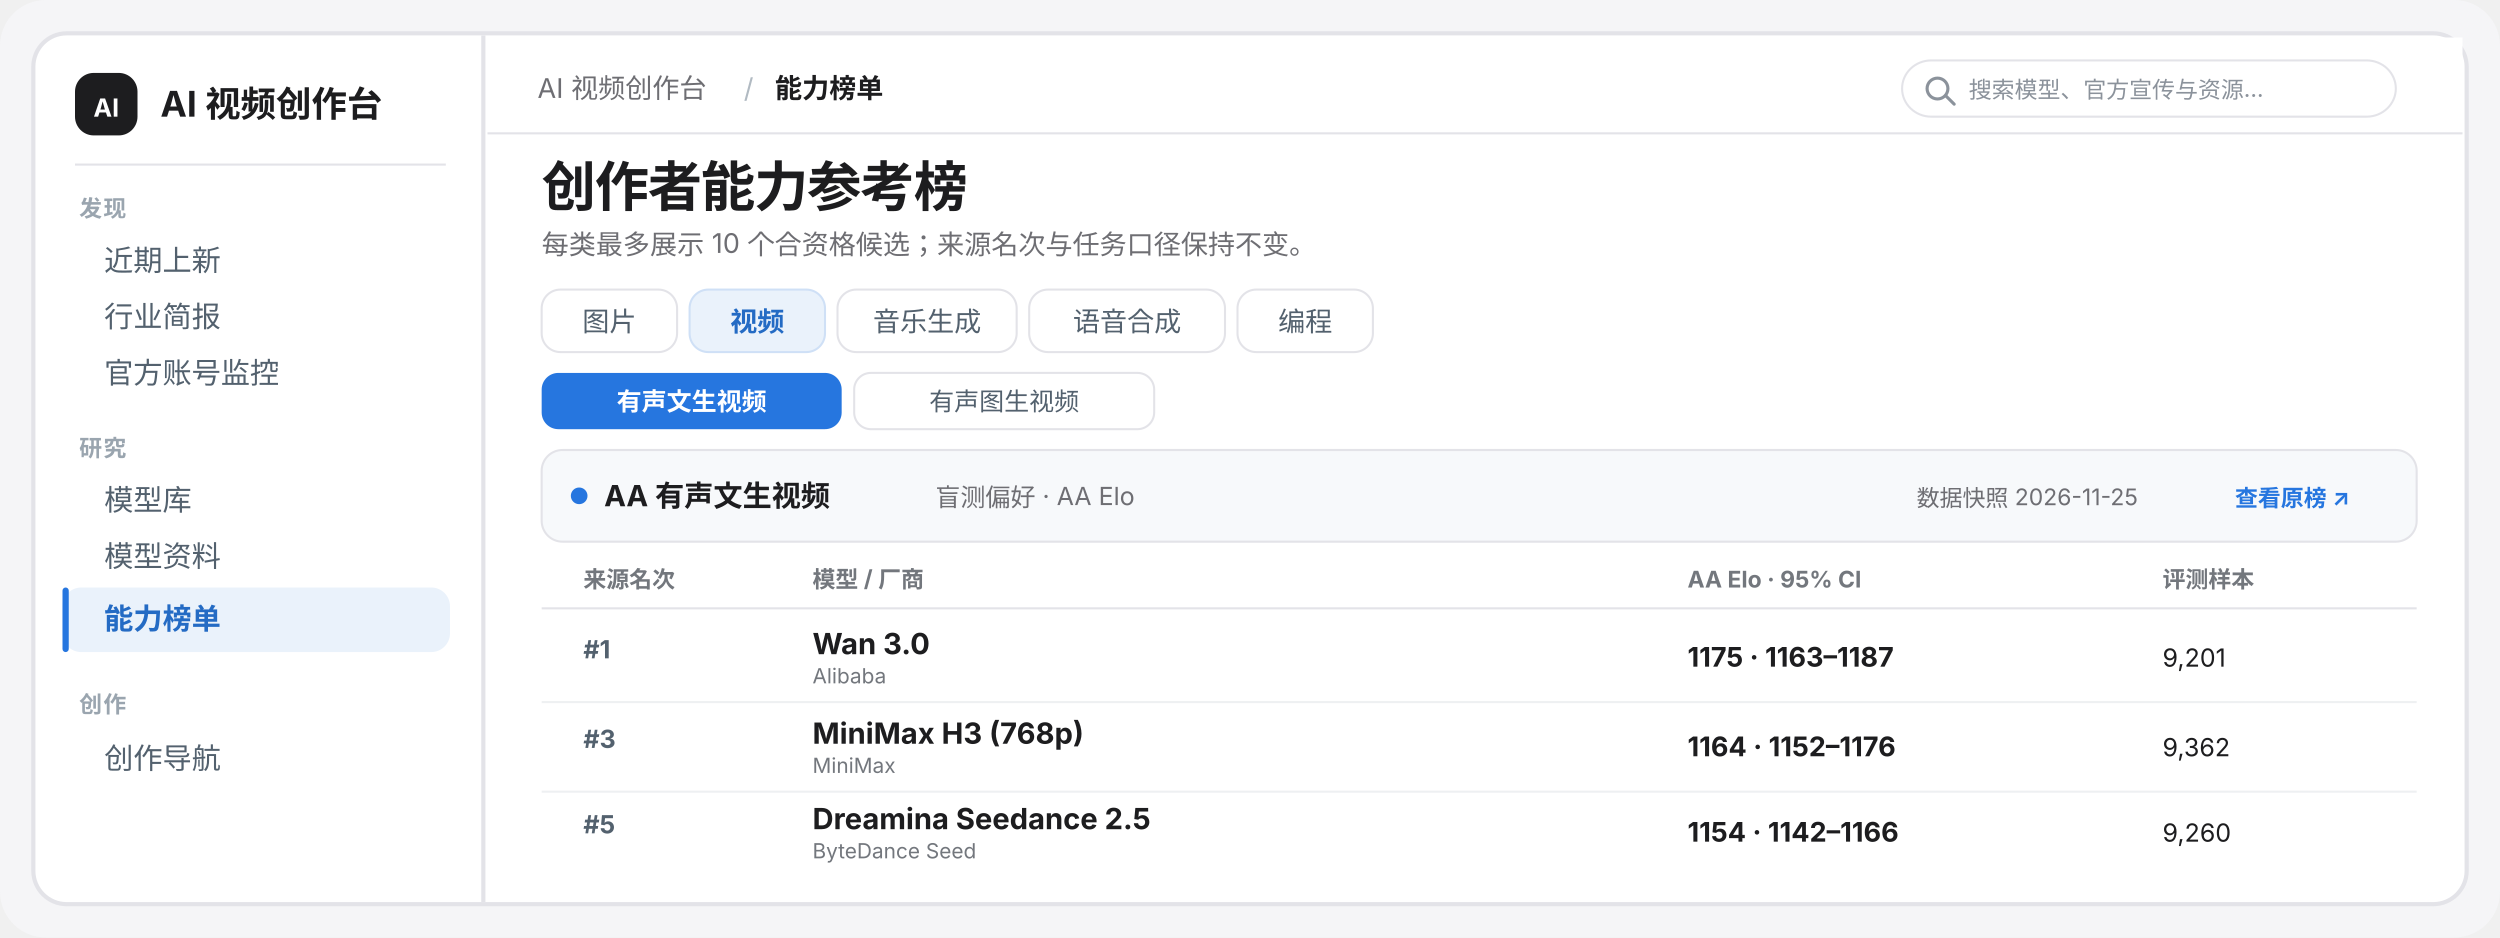
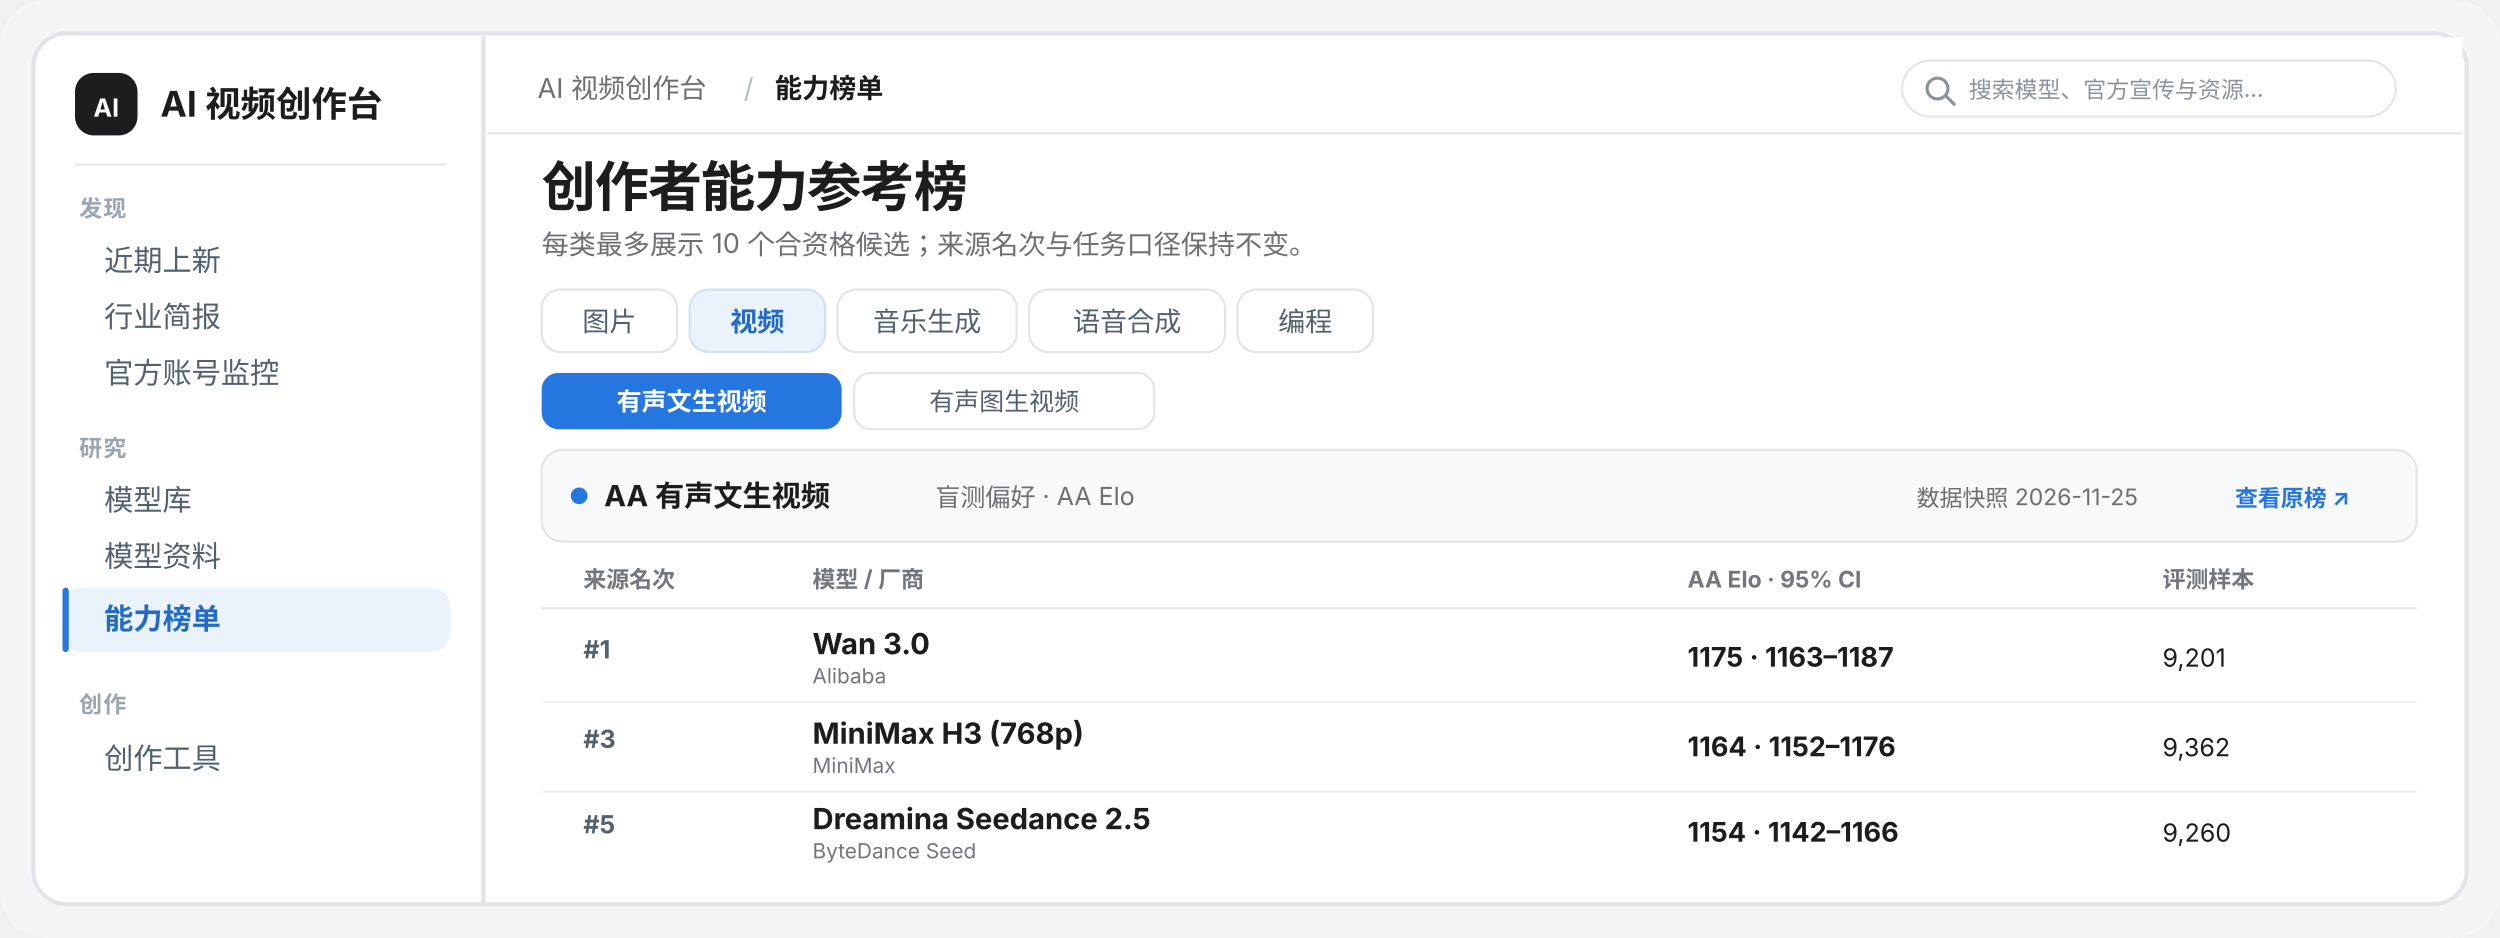
<svg xmlns="http://www.w3.org/2000/svg" width="1200" height="450" viewBox="0 0 1200 450" role="img" aria-labelledby="title desc">
  <rect width="1200" height="450" rx="22" fill="#f5f5f7" />
  <rect x="16" y="16" width="1168" height="418" rx="16" fill="#ffffff" stroke="#e3e3e8" stroke-width="2" />
  <path d="M232 17v416" stroke="#e3e3e8" stroke-width="2" />
  <rect x="36" y="35" width="30" height="30" rx="9" fill="#1d1d1f" />
  <text x="51" y="56" text-anchor="middle" fill="#ffffff" font-family="-apple-system, BlinkMacSystemFont, 'Segoe UI', 'PingFang SC', sans-serif" font-size="12" font-weight="750">AI</text>
  <text x="77" y="56" fill="#1d1d1f" font-family="-apple-system, BlinkMacSystemFont, 'Segoe UI', 'PingFang SC', sans-serif" font-size="17" font-weight="740">AI 视频创作台</text>
  <path d="M36 79h178" stroke="#e3e3e8" />
  <g font-family="-apple-system, BlinkMacSystemFont, 'Segoe UI', 'PingFang SC', sans-serif">
    <text x="38" y="104" fill="#9aa5af" font-size="11" font-weight="750" letter-spacing=".6">发现</text>
    <text x="50" y="130" fill="#53616e" font-size="14">近期上新</text>
    <text x="50" y="157" fill="#53616e" font-size="14">行业简报</text>
    <text x="50" y="184" fill="#53616e" font-size="14">官方账号监控</text>
    <text x="38" y="219" fill="#9aa5af" font-size="11" font-weight="750" letter-spacing=".6">研究</text>
    <text x="50" y="245" fill="#53616e" font-size="14">模型库</text>
    <text x="50" y="272" fill="#53616e" font-size="14">模型资料</text>
    <rect x="30" y="282" width="186" height="31" rx="9" fill="#eaf2fb" />
    <rect x="30" y="282" width="3" height="31" rx="1.5" fill="#2676df" />
    <text x="50" y="302" fill="#246bc4" font-size="14" font-weight="720">能力榜单</text>
    <text x="38" y="342" fill="#9aa5af" font-size="11" font-weight="750" letter-spacing=".6">创作</text>
-     <text x="50" y="369" fill="#53616e" font-size="14">创作导航</text>
+     <text x="50" y="369" fill="#53616e" font-size="14">创作工具</text>
  </g>
  <rect x="234" y="18" width="948" height="46" fill="#ffffff" />
  <path d="M234 64h948" stroke="#e3e3e8" />
  <text x="258" y="47" fill="#6e6e73" font-family="-apple-system, BlinkMacSystemFont, 'Segoe UI', 'PingFang SC', sans-serif" font-size="13">AI 视频创作台</text>
  <text x="357" y="47" fill="#b1bac2" font-family="-apple-system, BlinkMacSystemFont, 'Segoe UI', 'PingFang SC', sans-serif" font-size="13">/</text>
  <text x="372" y="47" fill="#1d1d1f" font-family="-apple-system, BlinkMacSystemFont, 'Segoe UI', 'PingFang SC', sans-serif" font-size="13" font-weight="700">能力榜单</text>
  <rect x="913" y="29" width="237" height="27" rx="14" fill="#ffffff" stroke="#e3e3e8" />
  <circle cx="930" cy="42.5" r="5" fill="none" stroke="#8b929b" stroke-width="1.5" />
  <path d="m934 46 4 4" stroke="#8b929b" stroke-width="1.5" stroke-linecap="round" />
  <text x="945" y="47" fill="#8b929b" font-family="-apple-system, BlinkMacSystemFont, 'Segoe UI', 'PingFang SC', sans-serif" font-size="11">搜索模型、官方宣传与资源…</text>
  <g font-family="-apple-system, BlinkMacSystemFont, 'Segoe UI', 'PingFang SC', sans-serif">
    <text x="260" y="99" fill="#1d1d1f" font-size="26" font-weight="760" letter-spacing="-.5">创作者能力参考榜</text>
    <text x="260" y="122" fill="#6e6e73" font-size="13">每类最多展示 10 个合资格候选；来源名次与任务口径保持不变。</text>
    <rect x="260" y="139" width="65" height="30" rx="9" fill="#ffffff" stroke="#e3e3e8" />
    <text x="292.5" y="159" text-anchor="middle" fill="#53616e" font-size="13">图片</text>
    <rect x="331" y="139" width="65" height="30" rx="9" fill="#eaf2fb" stroke="#cfe0f6" />
    <text x="363.5" y="159" text-anchor="middle" fill="#246bc4" font-size="13" font-weight="700">视频</text>
    <rect x="402" y="139" width="86" height="30" rx="9" fill="#ffffff" stroke="#e3e3e8" />
    <text x="445" y="159" text-anchor="middle" fill="#53616e" font-size="13">音乐生成</text>
    <rect x="494" y="139" width="94" height="30" rx="9" fill="#ffffff" stroke="#e3e3e8" />
    <text x="541" y="159" text-anchor="middle" fill="#53616e" font-size="13">语音合成</text>
    <rect x="594" y="139" width="65" height="30" rx="9" fill="#ffffff" stroke="#e3e3e8" />
    <text x="626.5" y="159" text-anchor="middle" fill="#53616e" font-size="13">编程</text>
    <rect x="260" y="179" width="144" height="27" rx="8" fill="#2676df" />
    <text x="332" y="197" text-anchor="middle" fill="#ffffff" font-size="12" font-weight="700">有声文生视频</text>
    <rect x="410" y="179" width="144" height="27" rx="8" fill="#ffffff" stroke="#e3e3e8" />
    <text x="482" y="197" text-anchor="middle" fill="#53616e" font-size="12">有声图生视频</text>
    <rect x="260" y="216" width="900" height="44" rx="10" fill="#f7f9fb" stroke="#e3e3e8" />
    <circle cx="278" cy="238" r="4" fill="#2676df" />
    <text x="290" y="243" fill="#1d1d1f" font-size="14" font-weight="720">AA 有声文生视频</text>
    <text x="449" y="243" fill="#6e6e73" font-size="12">盲测偏好 · AA Elo</text>
    <text x="920" y="243" fill="#6e6e73" font-size="11">数据快照 2026-11-25</text>
    <text x="1128" y="243" text-anchor="end" fill="#2676df" font-size="11" font-weight="650">查看原榜 ↗</text>
    <text x="280" y="282" fill="#73777d" font-size="11" font-weight="700">来源名次</text>
    <text x="390" y="282" fill="#73777d" font-size="11" font-weight="700">模型 / 厂商</text>
    <text x="810" y="282" fill="#73777d" font-size="11" font-weight="700">AA Elo · 95% CI</text>
    <text x="1038" y="282" fill="#73777d" font-size="11" font-weight="700">评测样本</text>
    <path d="M260 292h900" stroke="#e3e3e8" />
    <text x="280" y="316" fill="#53616e" font-size="12" font-weight="650">#1</text>
    <text x="390" y="314" fill="#1d1d1f" font-size="14" font-weight="700">Wan 3.0</text>
    <text x="390" y="328" fill="#73777d" font-size="10">Alibaba</text>
    <text x="810" y="320" fill="#1d1d1f" font-size="13" font-weight="700">1175 · 1163–1187</text>
    <text x="1038" y="320" fill="#1d1d1f" font-size="12">9,201</text>
    <path d="M260 337h900" stroke="#eef0f2" />
    <text x="280" y="359" fill="#53616e" font-size="12" font-weight="650">#3</text>
    <text x="390" y="357" fill="#1d1d1f" font-size="14" font-weight="700">MiniMax H3 (768p)</text>
    <text x="390" y="371" fill="#73777d" font-size="10">MiniMax</text>
    <text x="810" y="363" fill="#1d1d1f" font-size="13" font-weight="700">1164 · 1152–1176</text>
    <text x="1038" y="363" fill="#1d1d1f" font-size="12">9,362</text>
    <path d="M260 380h900" stroke="#eef0f2" />
    <text x="280" y="400" fill="#53616e" font-size="12" font-weight="650">#5</text>
    <text x="390" y="398" fill="#1d1d1f" font-size="14" font-weight="700">Dreamina Seedance 2.5</text>
    <text x="390" y="412" fill="#73777d" font-size="10">ByteDance Seed</text>
    <text x="810" y="404" fill="#1d1d1f" font-size="13" font-weight="700">1154 · 1142–1166</text>
    <text x="1038" y="404" fill="#1d1d1f" font-size="12">9,260</text>
  </g>
</svg>
